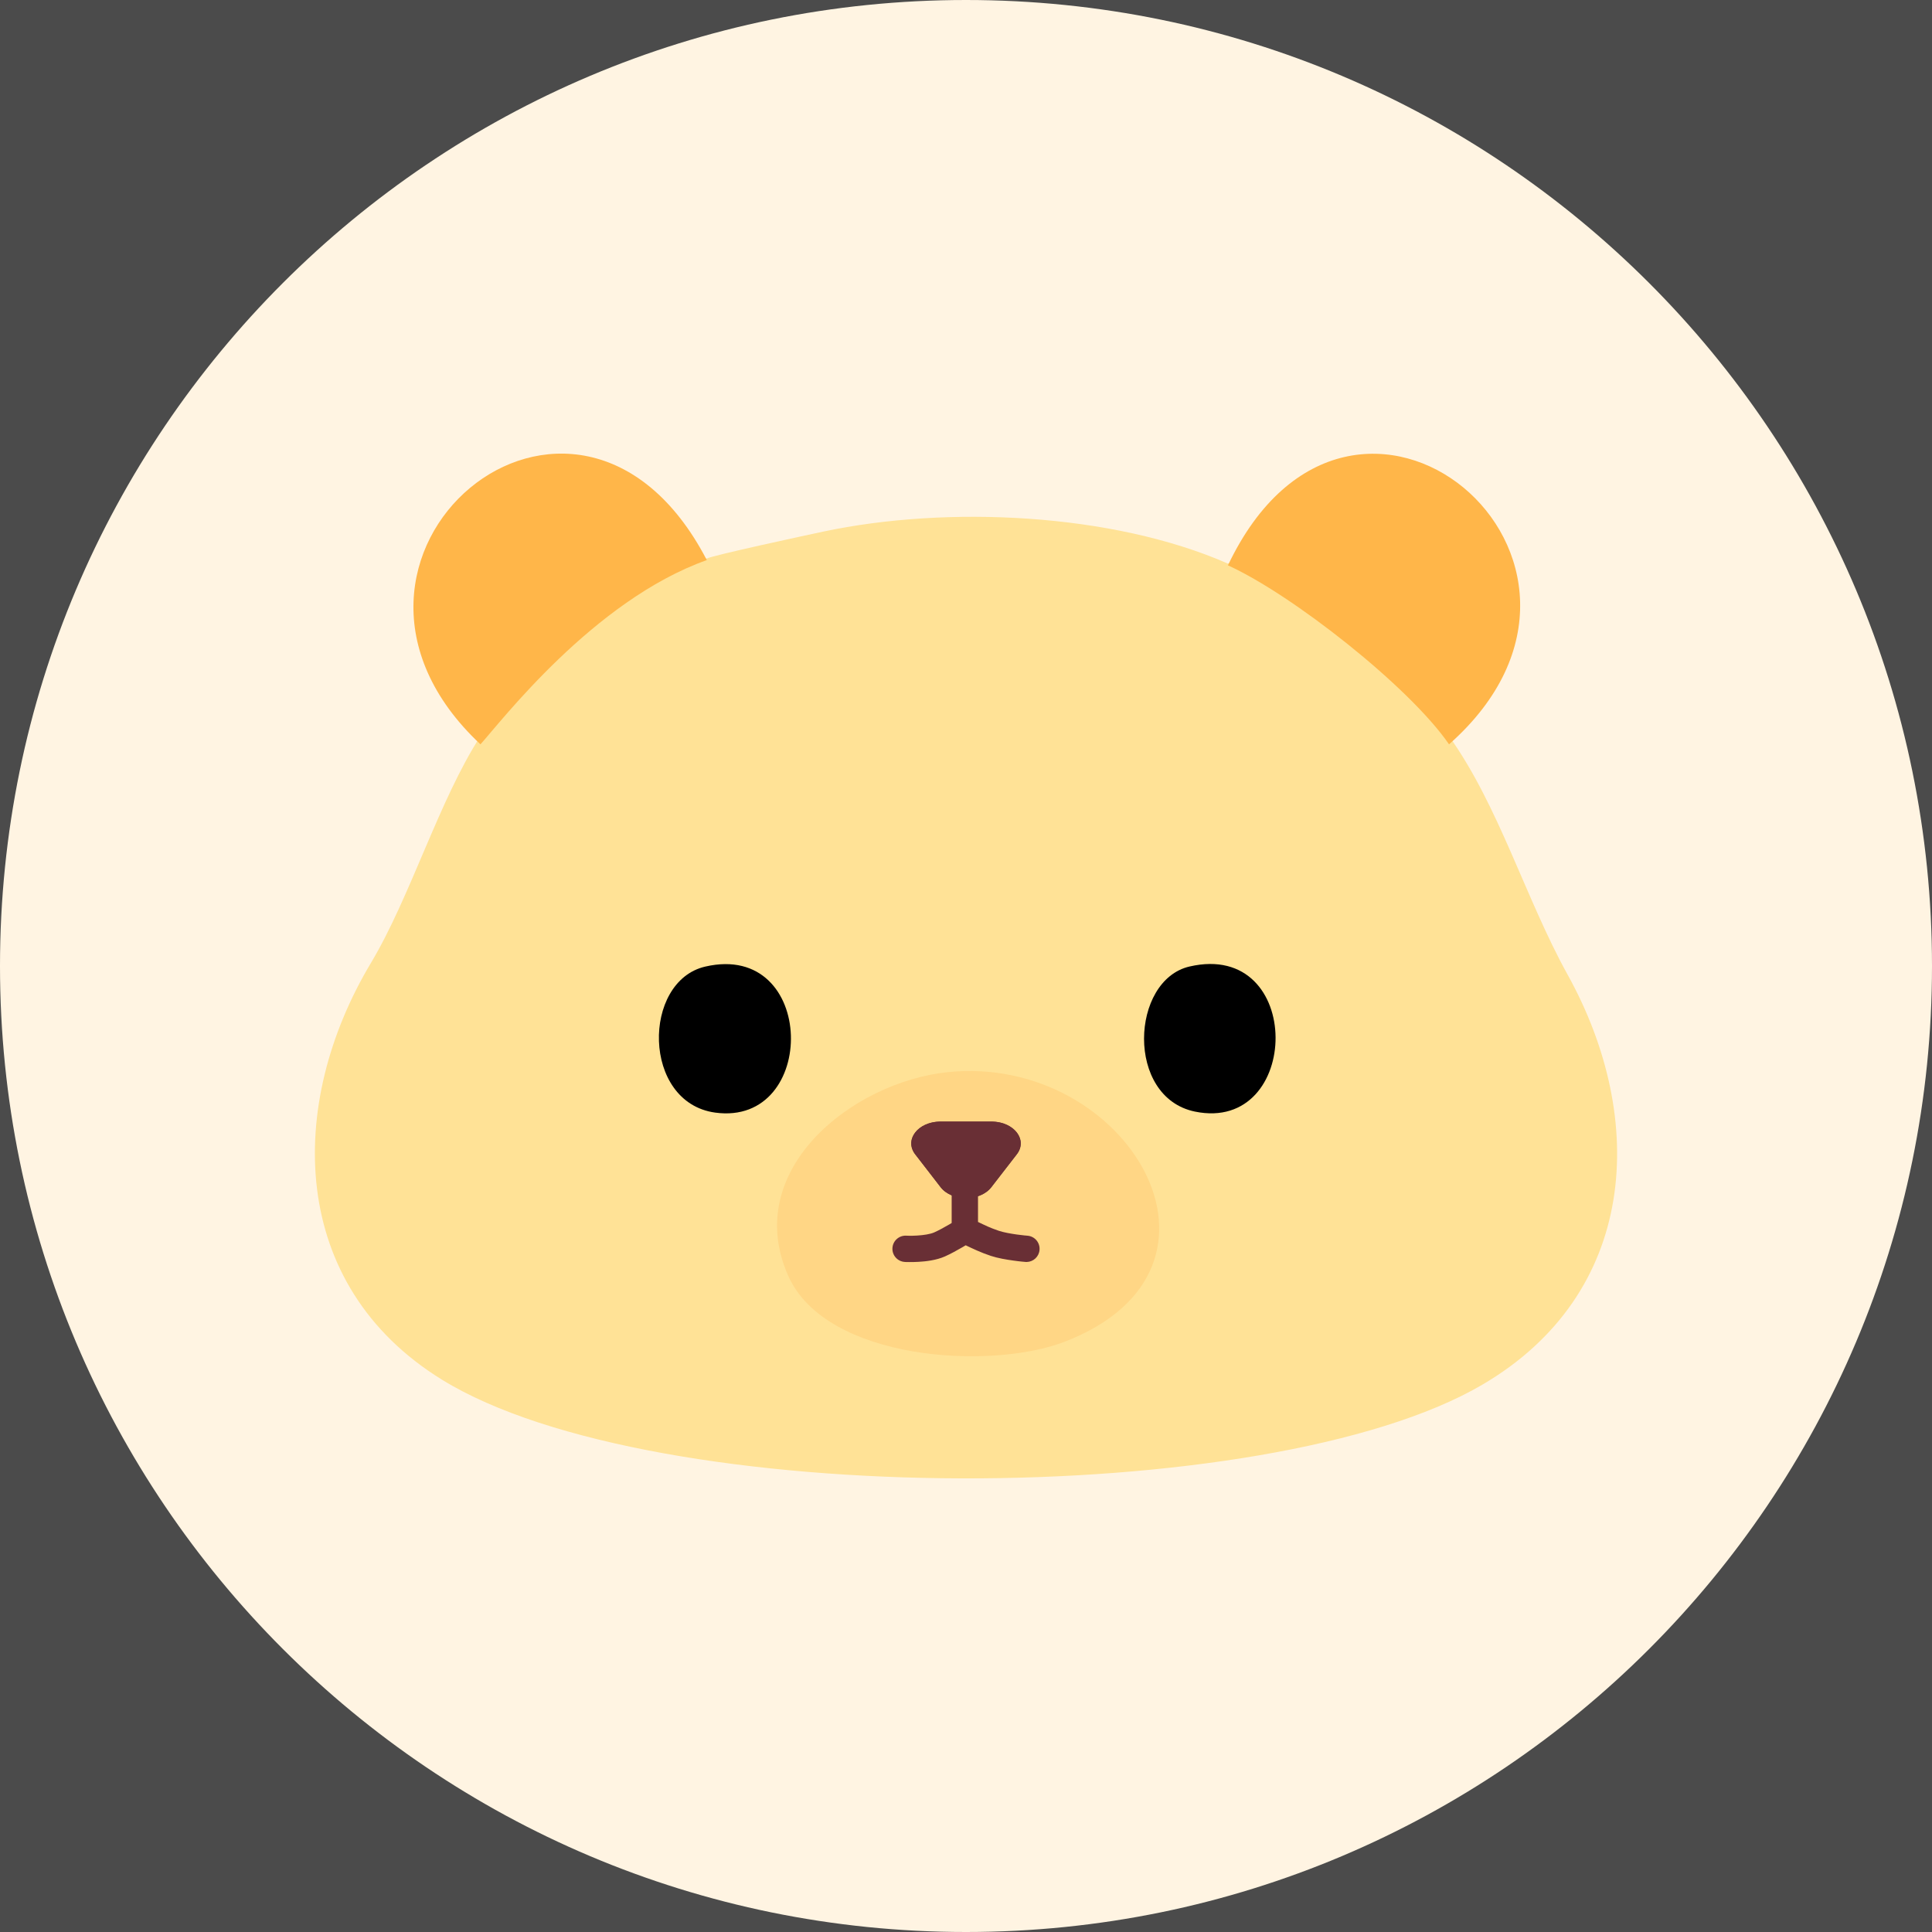
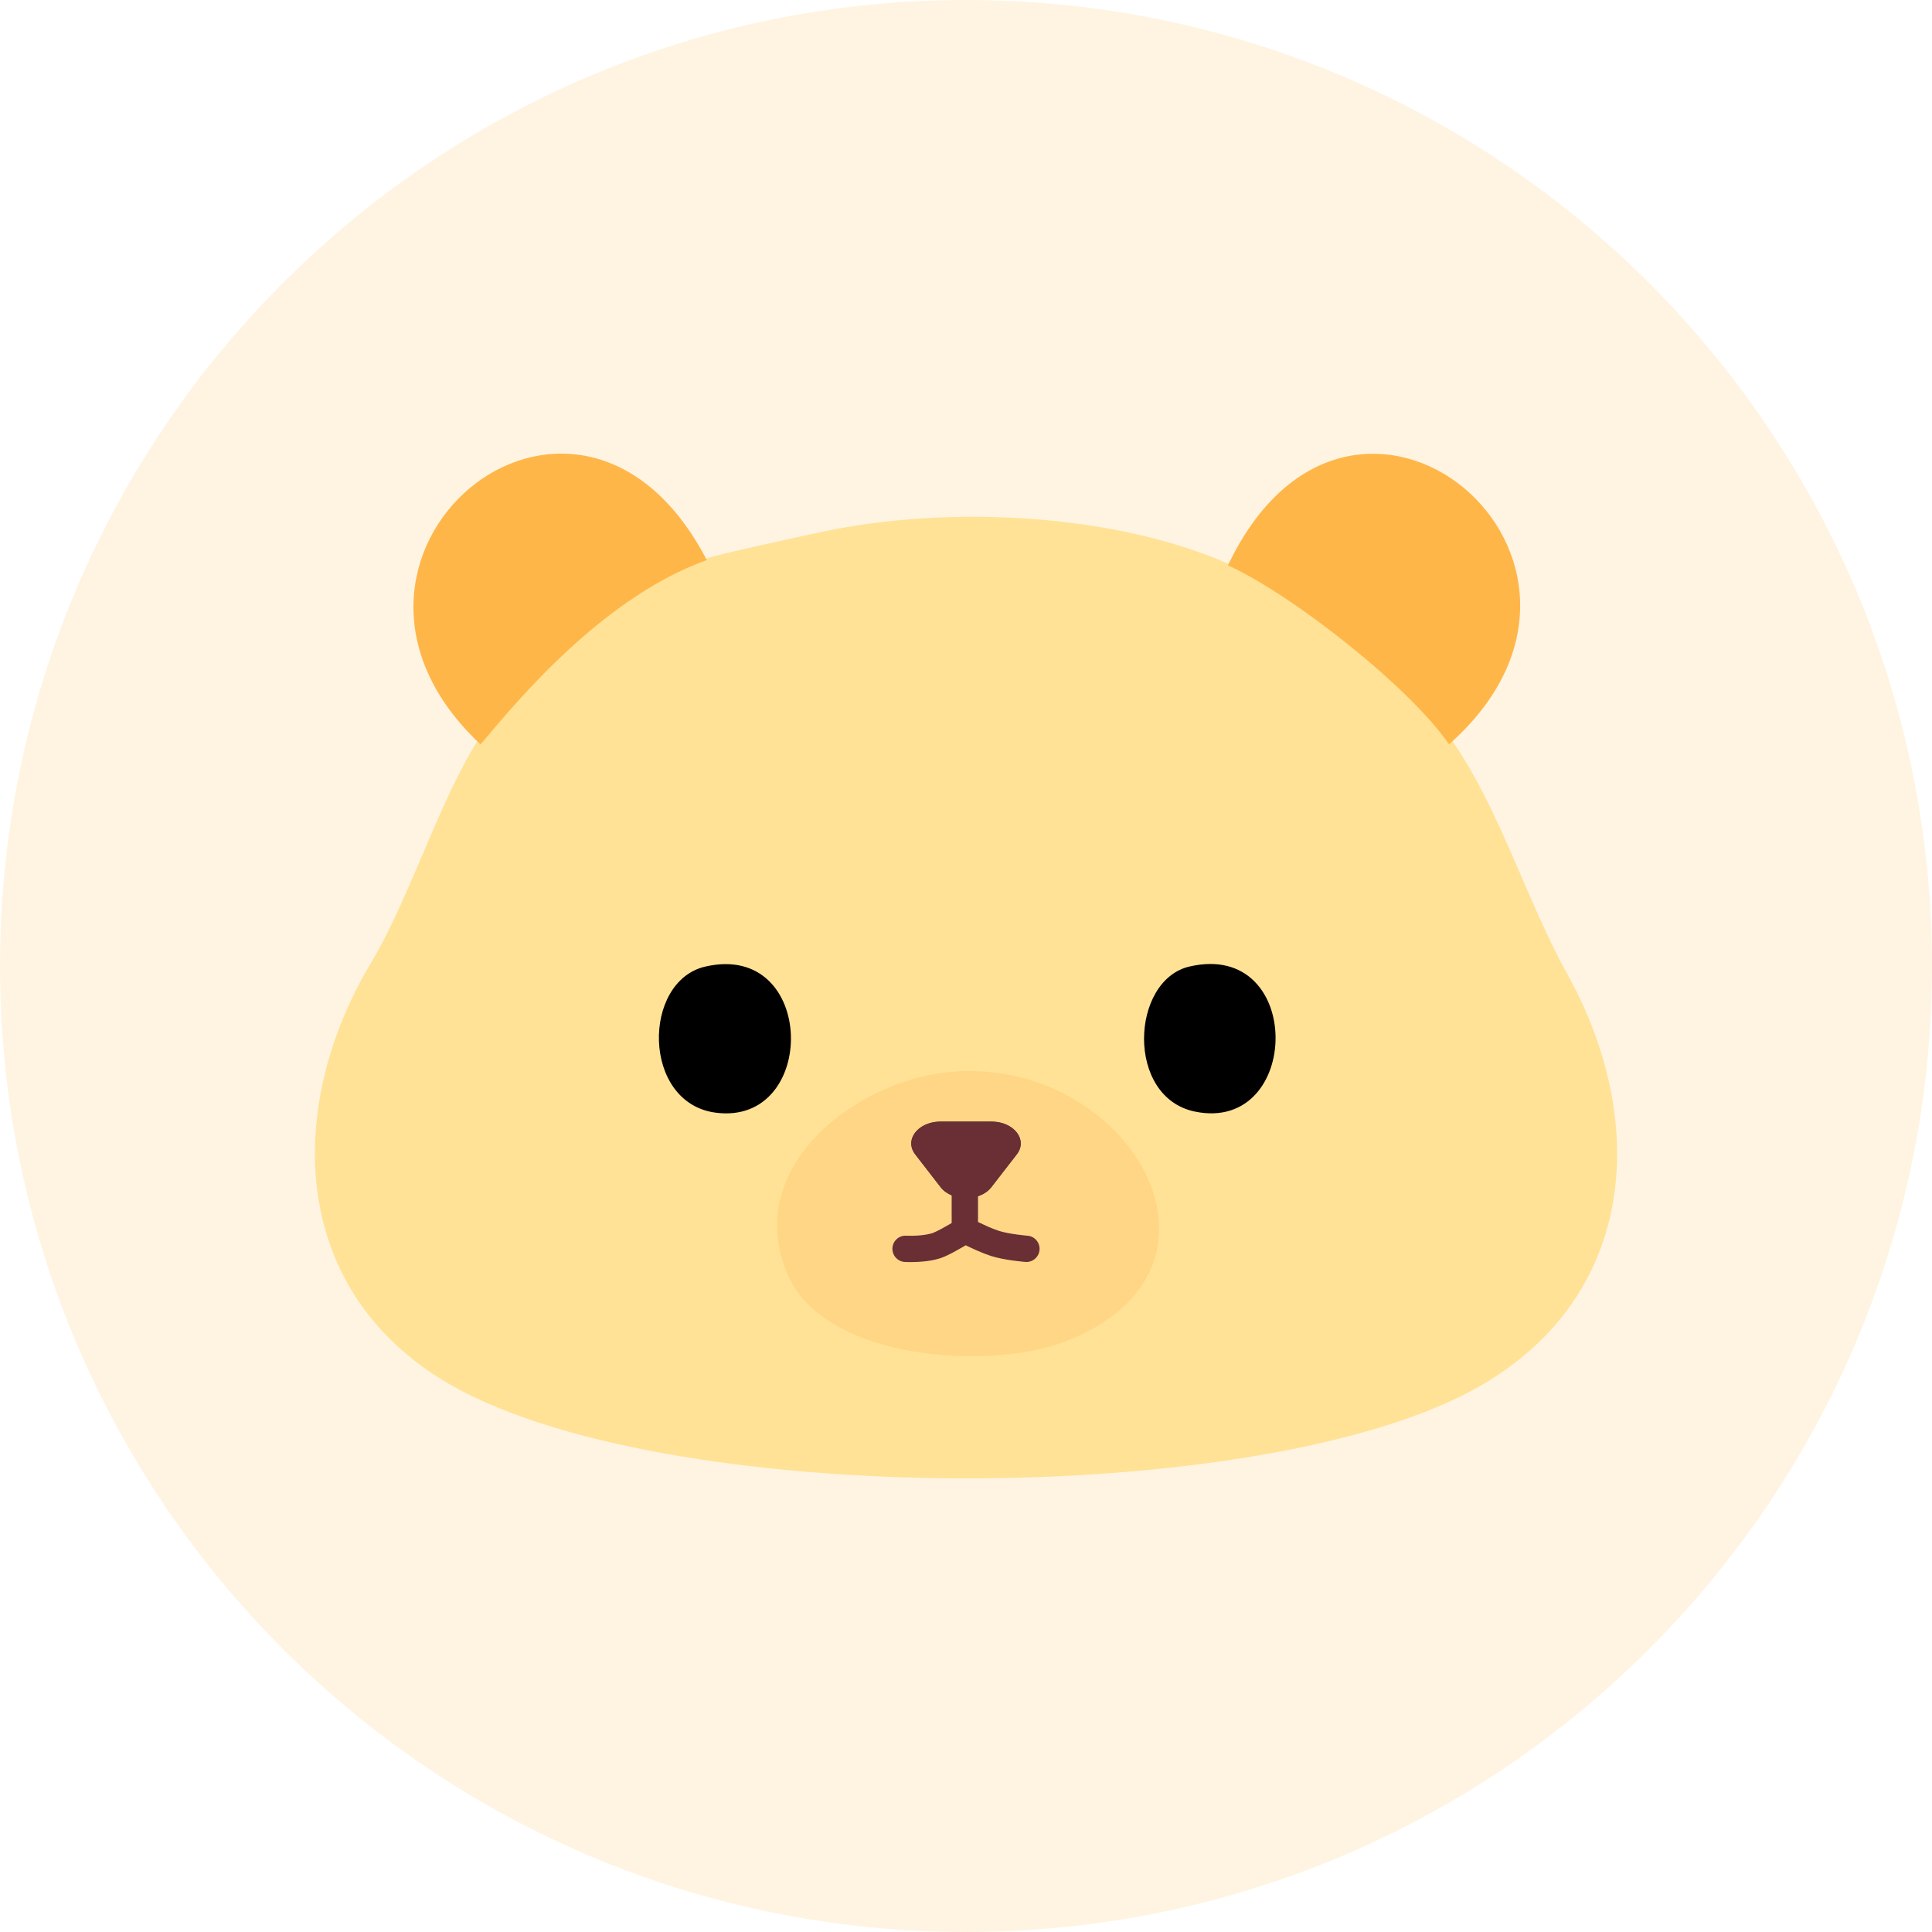
- <svg xmlns="http://www.w3.org/2000/svg" width="50" height="50" viewBox="0 0 50 50" fill="none">
-   <rect width="50" height="50" fill="#F5F5F5" />
-   <g id="4. ëª¨ëì ìê·¸ë">
-     <path d="M-335 -215C-335 -216.104 -334.105 -217 -333 -217H6351C6352.1 -217 6353 -216.105 6353 -215V5823C6353 5824.1 6352.1 5825 6351 5825H-333C-334.105 5825 -335 5824.1 -335 5823V-215Z" fill="#4B4B4B" />
-     <path d="M-333 -217V-216H6351V-217V-218H-333V-217ZM6353 -215H6352V5823H6353H6354V-215H6353ZM6351 5825V5824H-333V5825V5826H6351V5825ZM-335 5823H-334V-215H-335H-336V5823H-335ZM-333 5825V5824C-333.552 5824 -334 5823.55 -334 5823H-335H-336C-336 5824.66 -334.657 5826 -333 5826V5825ZM6353 5823H6352C6352 5823.55 6351.55 5824 6351 5824V5825V5826C6352.66 5826 6354 5824.66 6354 5823H6353ZM6351 -217V-216C6351.55 -216 6352 -215.552 6352 -215H6353H6354C6354 -216.657 6352.66 -218 6351 -218V-217ZM-333 -217V-218C-334.657 -218 -336 -216.657 -336 -215H-335H-334C-334 -215.552 -333.552 -216 -333 -216V-217Z" fill="black" fill-opacity="0.1" />
-     <g id="Hamster">
-       <rect width="50" height="50" rx="25" fill="#FFF4E2" />
-       <g id="Vector">
-         <path d="M31.779 14.586C33.098 13.956 37.865 17.823 37.501 19.052C38.792 20.86 39.482 23.26 40.569 25.223C42.657 28.988 42.378 33.485 38.359 35.838C32.813 39.086 16.927 39.093 11.438 35.706C7.466 33.256 7.402 28.593 9.599 24.922C10.624 23.209 11.364 20.703 12.434 19.052C15.999 15.015 16.966 14.21 18.292 14.455C18.427 14.376 20.881 13.848 21.314 13.756C24.5 13.081 28.776 13.27 31.779 14.586Z" fill="#FFE296" />
-         <path d="M24.527 27.747C29.162 27.265 32.494 32.816 27.553 34.724C25.628 35.466 21.382 35.213 20.402 33.024C19.179 30.291 22.044 28.006 24.527 27.747Z" fill="#FFD685" />
-         <path d="M18.253 25.015C21.145 24.347 21.183 29.161 18.508 28.794C16.608 28.532 16.615 25.392 18.253 25.015Z" fill="black" />
-         <path d="M30.786 25.013C33.769 24.325 33.692 29.336 30.925 28.768C29.125 28.397 29.259 25.365 30.786 25.013Z" fill="black" />
-         <path d="M24.343 30.724C24.635 31.101 25.365 31.101 25.656 30.724L26.314 29.874C26.597 29.509 26.264 29.056 25.712 29.028L25.658 29.026V29.163C25.915 29.163 26.109 29.266 26.206 29.392C26.299 29.512 26.311 29.656 26.206 29.791L25.549 30.64C25.436 30.786 25.227 30.87 25 30.87C24.773 30.87 24.564 30.786 24.451 30.64L23.793 29.791C23.689 29.656 23.7 29.512 23.793 29.392C23.891 29.266 24.085 29.163 24.342 29.163V29.026L24.288 29.028C23.754 29.055 23.425 29.48 23.66 29.839L23.686 29.874L24.343 30.724ZM25.658 29.163V29.026H24.342V29.163H25.658Z" fill="#692F35" />
-         <path d="M24.343 30.724C24.635 31.101 25.365 31.101 25.656 30.724L26.314 29.874C26.606 29.497 26.241 29.026 25.658 29.026H24.342C23.759 29.026 23.394 29.497 23.686 29.874L24.343 30.724Z" fill="#692F35" />
-         <path d="M24.629 30.87C24.713 30.822 24.812 30.87 25 30.87C25.188 30.87 25.311 30.903 25.311 30.813C25.311 30.723 25.311 31.624 25.311 31.624C25.485 31.707 25.637 31.784 25.856 31.855C25.974 31.894 26.152 31.926 26.315 31.949C26.394 31.959 26.463 31.967 26.514 31.973C26.539 31.975 26.559 31.977 26.572 31.978C26.579 31.979 26.584 31.979 26.587 31.98C26.589 31.98 26.59 31.98 26.591 31.98C26.591 31.98 26.592 31.98 26.592 31.98C26.779 31.995 26.919 32.159 26.903 32.347C26.889 32.523 26.744 32.656 26.571 32.66L26.536 32.659H26.536C26.535 32.659 26.535 32.659 26.534 32.659C26.533 32.658 26.531 32.658 26.529 32.658C26.524 32.658 26.518 32.657 26.51 32.656C26.494 32.655 26.472 32.653 26.444 32.65C26.388 32.644 26.31 32.636 26.223 32.623C26.053 32.6 25.824 32.562 25.643 32.502C25.393 32.42 25.169 32.312 24.992 32.228C24.967 32.243 24.941 32.259 24.913 32.275C24.78 32.352 24.603 32.451 24.451 32.518C24.231 32.615 23.96 32.646 23.773 32.656C23.674 32.662 23.587 32.663 23.524 32.662C23.493 32.662 23.467 32.661 23.449 32.661C23.44 32.66 23.433 32.66 23.427 32.66C23.425 32.66 23.422 32.66 23.421 32.66C23.42 32.66 23.419 32.66 23.419 32.66L23.418 32.659H23.418C23.23 32.649 23.086 32.489 23.096 32.301C23.106 32.113 23.267 31.969 23.454 31.979C23.455 31.979 23.456 31.979 23.457 31.979C23.46 31.98 23.465 31.98 23.472 31.98C23.485 31.98 23.506 31.981 23.531 31.981C23.582 31.982 23.654 31.981 23.734 31.976C23.905 31.966 24.073 31.94 24.176 31.895C24.292 31.844 24.442 31.761 24.571 31.686C24.592 31.674 24.611 31.662 24.629 31.651V30.87Z" fill="#692F35" />
-         <path d="M18.292 14.495C15.358 15.539 12.957 18.687 12.434 19.263C7.288 14.442 14.907 7.978 18.292 14.495Z" fill="#FFB649" />
-         <path d="M37.501 19.263C36.471 17.767 33.44 15.386 31.779 14.631C34.994 7.865 42.908 14.483 37.501 19.263Z" fill="#FFB649" />
-       </g>
+ <svg xmlns="http://www.w3.org/2000/svg" preserveAspectRatio="none" overflow="visible" style="display: block;" width="50" height="50" viewBox="0 0 50 50" fill="none">
+   <g id="Hamster">
+     <rect width="50" height="50" rx="25" fill="#FFF4E2" />
+     <g id="Vector">
+       <path d="M31.779 14.586C33.098 13.956 37.865 17.823 37.501 19.052C38.792 20.861 39.482 23.26 40.569 25.223C42.657 28.988 42.378 33.486 38.359 35.838C32.813 39.086 16.927 39.093 11.438 35.707C7.466 33.256 7.402 28.593 9.599 24.922C10.624 23.209 11.364 20.703 12.434 19.052C15.999 15.015 16.966 14.21 18.292 14.455C18.427 14.376 20.881 13.848 21.314 13.756C24.5 13.081 28.776 13.27 31.779 14.586Z" fill="#FFE296" />
+       <path d="M24.527 27.748C29.162 27.265 32.494 32.817 27.553 34.724C25.628 35.466 21.382 35.213 20.402 33.024C19.179 30.291 22.044 28.006 24.527 27.748Z" fill="#FFD685" />
+       <path d="M18.253 25.015C21.145 24.347 21.183 29.162 18.508 28.794C16.608 28.532 16.615 25.392 18.253 25.015Z" fill="black" />
+       <path d="M30.786 25.013C33.769 24.325 33.692 29.336 30.925 28.768C29.125 28.397 29.259 25.365 30.786 25.013Z" fill="black" />
+       <path d="M24.343 30.724C24.635 31.101 25.365 31.101 25.656 30.724L26.314 29.875C26.597 29.509 26.264 29.056 25.712 29.028L25.658 29.027V29.163C25.915 29.163 26.109 29.267 26.206 29.393C26.299 29.513 26.311 29.656 26.206 29.791L25.549 30.641C25.436 30.786 25.227 30.87 25 30.87C24.773 30.87 24.564 30.786 24.451 30.641L23.793 29.791C23.689 29.656 23.7 29.513 23.793 29.393C23.891 29.267 24.085 29.163 24.342 29.163V29.027L24.288 29.028C23.754 29.055 23.425 29.481 23.66 29.839L23.686 29.875L24.343 30.724ZM25.658 29.163V29.027H24.342V29.163H25.658Z" fill="#692F35" />
+       <path d="M24.343 30.724C24.635 31.101 25.365 31.101 25.656 30.724L26.314 29.875C26.606 29.498 26.241 29.027 25.658 29.027H24.342C23.759 29.027 23.394 29.498 23.686 29.875L24.343 30.724Z" fill="#692F35" />
+       <path d="M24.629 30.87C24.713 30.822 24.812 30.87 25 30.87C25.188 30.87 25.311 30.903 25.311 30.813C25.311 30.723 25.311 31.625 25.311 31.625C25.485 31.707 25.637 31.784 25.856 31.856C25.974 31.895 26.152 31.926 26.315 31.949C26.394 31.96 26.464 31.968 26.514 31.973C26.539 31.975 26.559 31.977 26.572 31.978C26.579 31.979 26.584 31.98 26.587 31.98C26.589 31.98 26.59 31.98 26.591 31.98C26.591 31.98 26.592 31.98 26.592 31.98C26.779 31.995 26.919 32.16 26.903 32.347C26.889 32.523 26.744 32.657 26.571 32.66L26.536 32.659H26.536C26.535 32.659 26.535 32.659 26.534 32.659C26.533 32.659 26.531 32.659 26.529 32.658C26.524 32.658 26.518 32.657 26.51 32.657C26.494 32.655 26.472 32.653 26.444 32.65C26.388 32.644 26.31 32.636 26.223 32.624C26.053 32.6 25.824 32.562 25.643 32.503C25.393 32.42 25.169 32.312 24.992 32.228C24.968 32.243 24.941 32.259 24.913 32.275C24.781 32.352 24.603 32.451 24.451 32.518C24.231 32.616 23.96 32.646 23.773 32.657C23.674 32.662 23.587 32.663 23.524 32.663C23.493 32.662 23.467 32.662 23.449 32.661C23.44 32.661 23.433 32.66 23.427 32.66C23.425 32.66 23.422 32.66 23.421 32.66C23.42 32.66 23.419 32.66 23.419 32.66L23.418 32.66H23.418C23.23 32.65 23.086 32.489 23.096 32.301C23.106 32.113 23.267 31.969 23.454 31.98C23.455 31.98 23.456 31.98 23.457 31.98C23.46 31.98 23.465 31.98 23.472 31.98C23.485 31.981 23.506 31.981 23.531 31.981C23.582 31.982 23.654 31.981 23.734 31.977C23.905 31.967 24.073 31.941 24.176 31.895C24.292 31.844 24.442 31.761 24.571 31.686C24.592 31.674 24.611 31.662 24.629 31.651V30.87Z" fill="#692F35" />
+       <path d="M18.292 14.495C15.358 15.539 12.957 18.687 12.434 19.263C7.288 14.442 14.907 7.978 18.292 14.495Z" fill="#FFB649" />
+       <path d="M37.501 19.263C36.471 17.767 33.44 15.386 31.779 14.631C34.994 7.865 42.908 14.483 37.501 19.263Z" fill="#FFB649" />
    </g>
  </g>
</svg>
